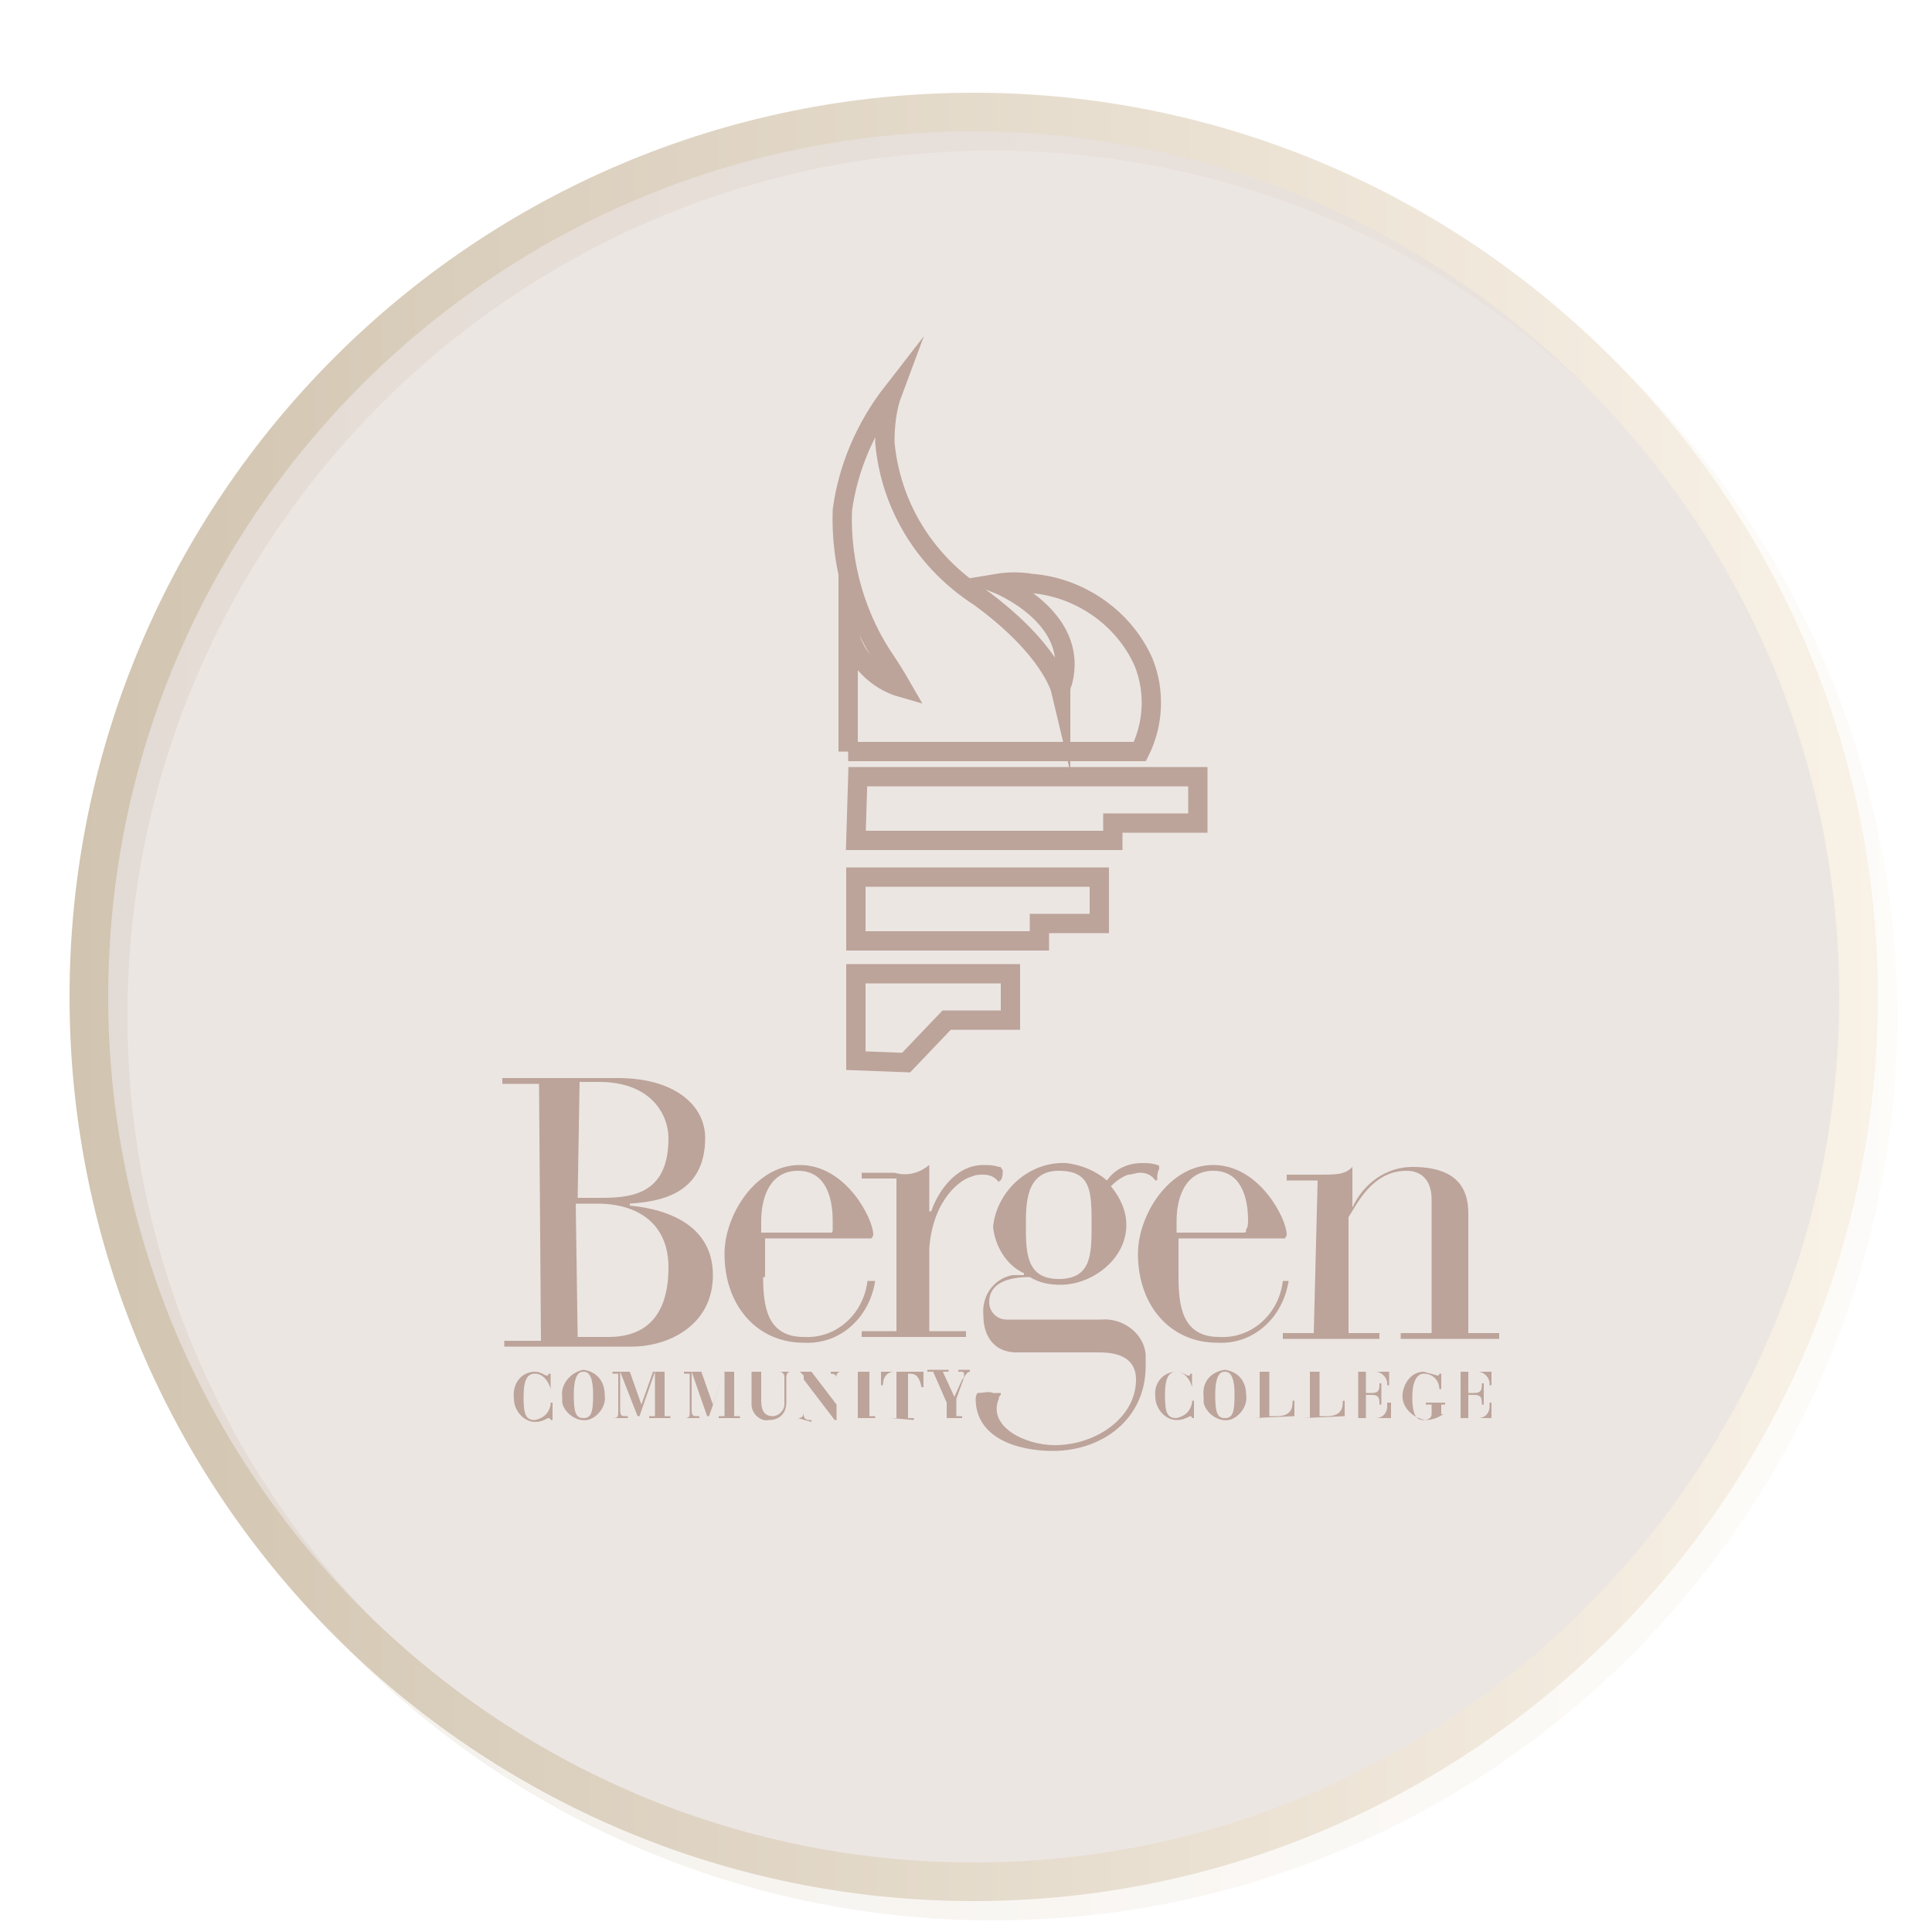
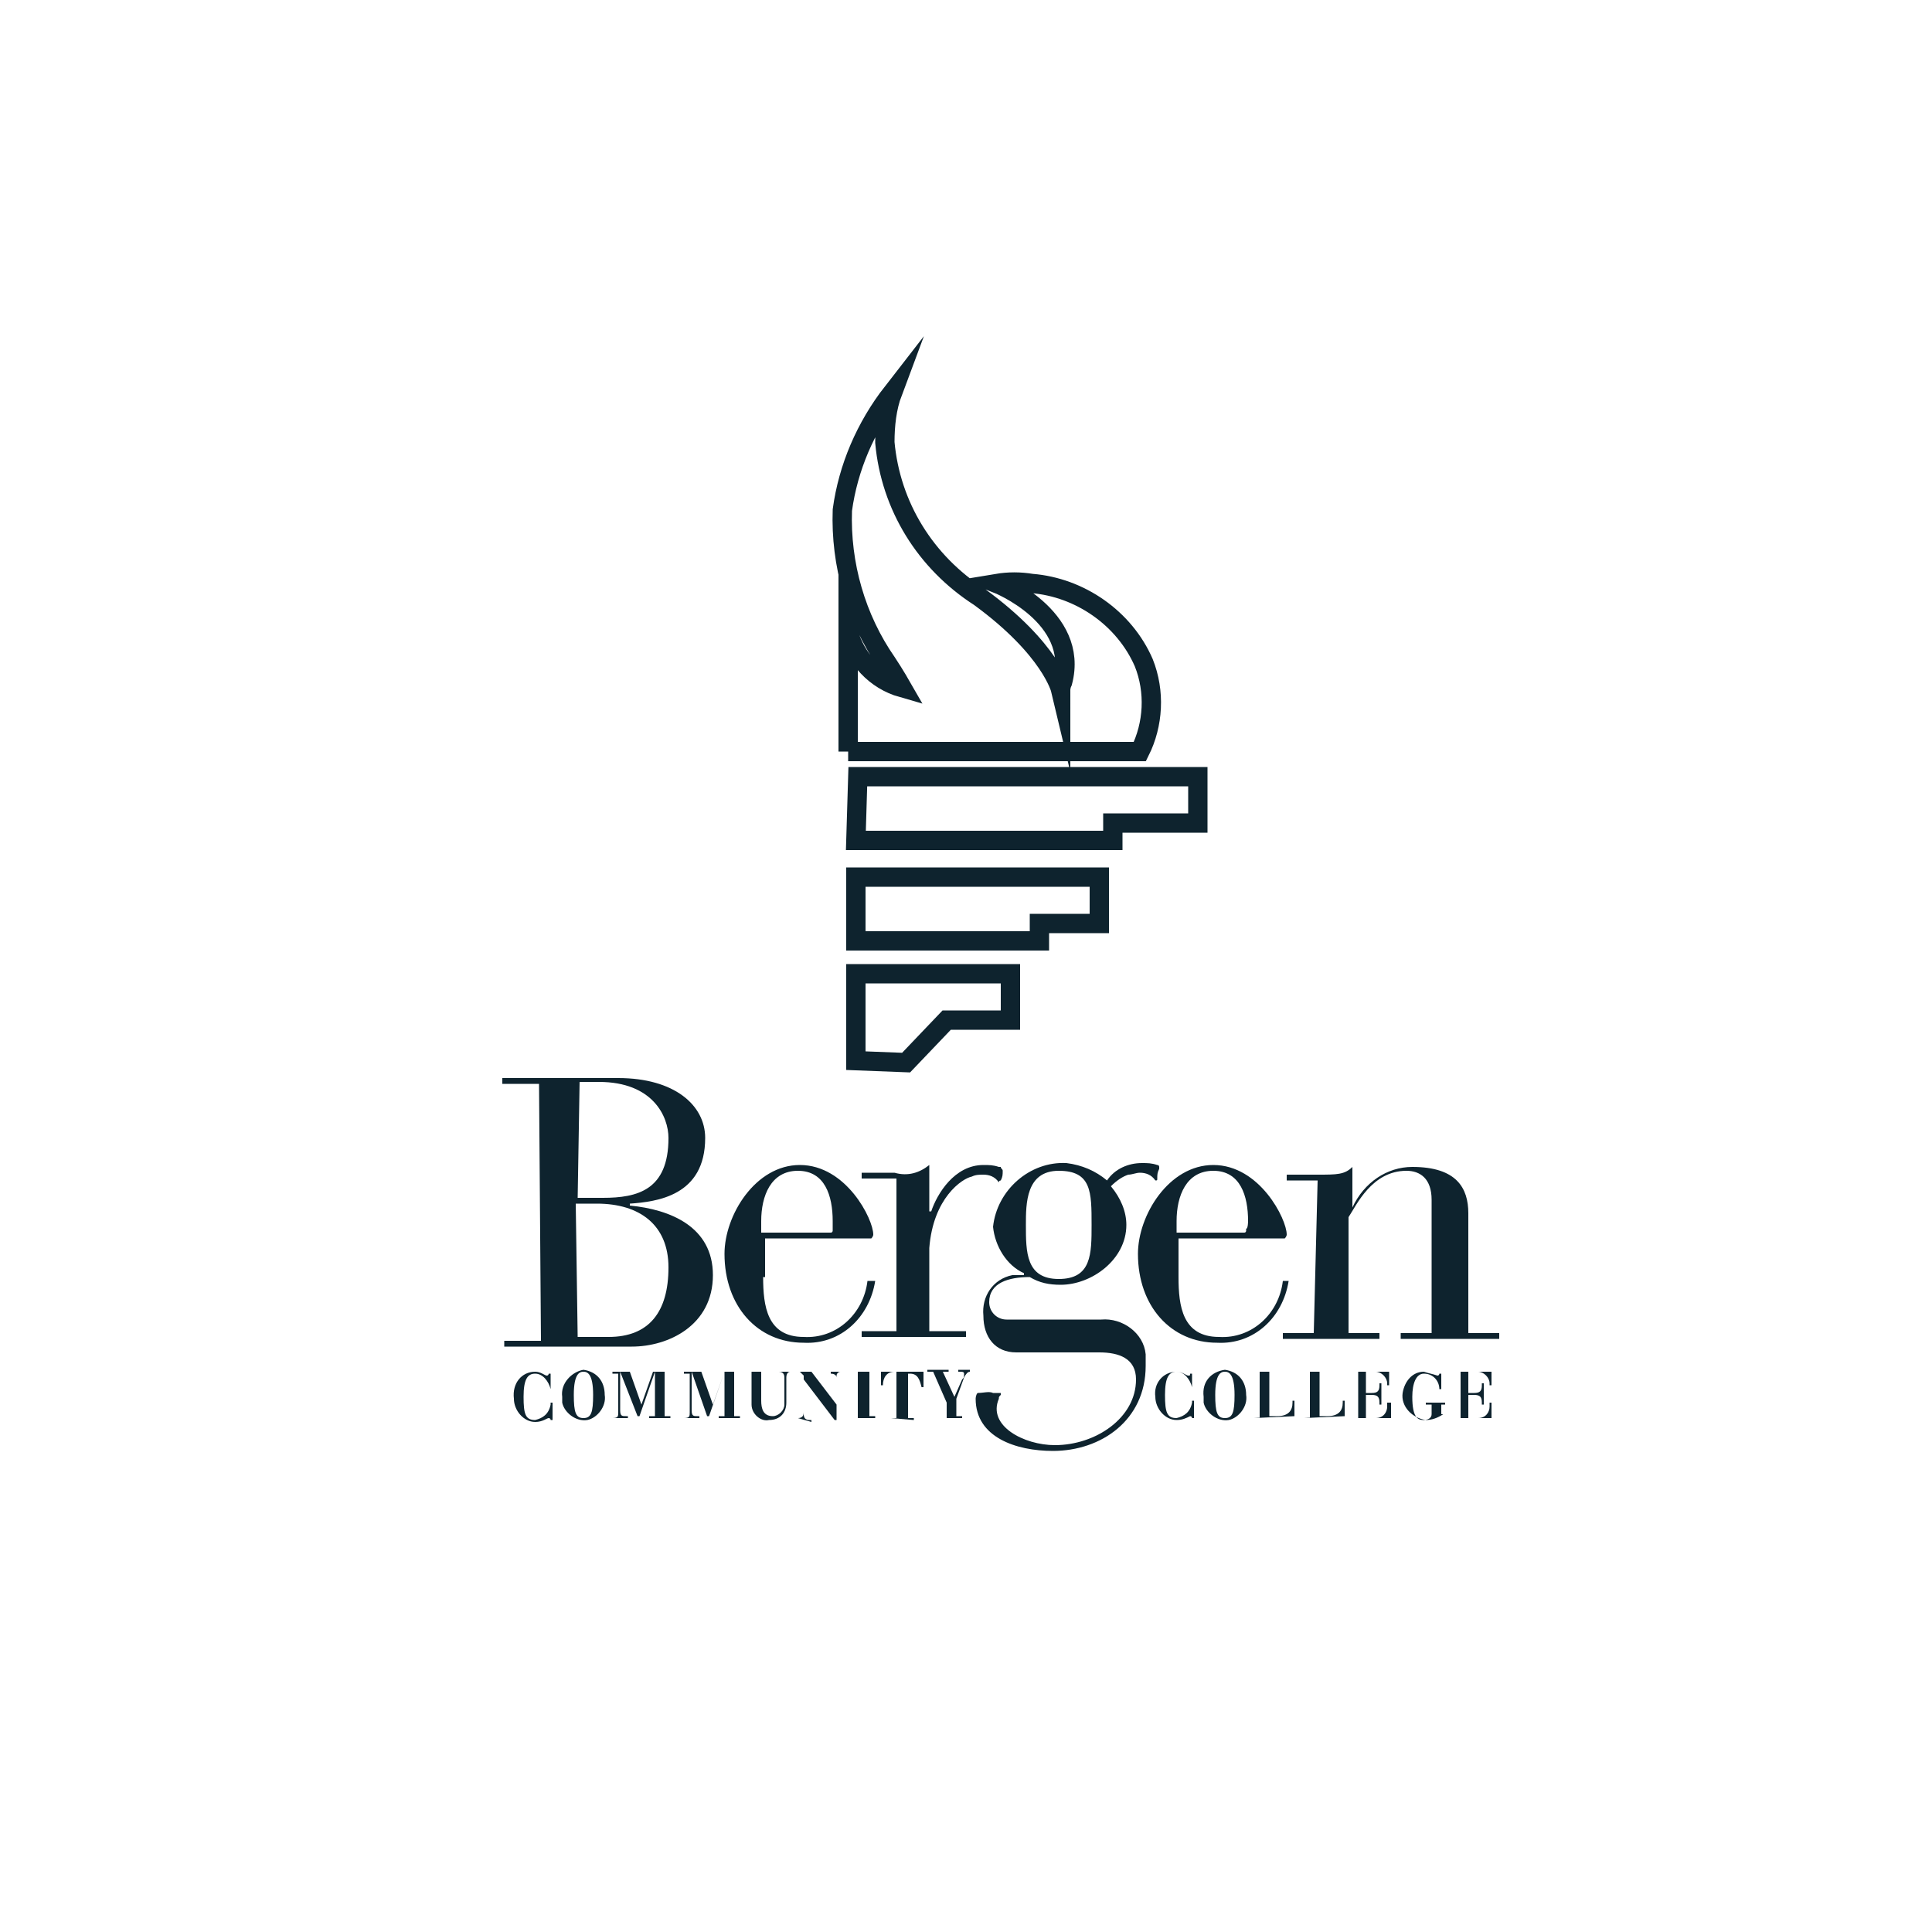
<svg xmlns="http://www.w3.org/2000/svg" version="1.1" id="Layer_1" x="0px" y="0px" viewBox="0 0 100 100" style="enable-background:new 0 0 100 100;" xml:space="preserve">
  <style type="text/css">
- 	
- 		.st0{opacity:0.26;fill:none;stroke:url(#SVGID_1_);stroke-width:2;stroke-linecap:round;stroke-linejoin:round;stroke-miterlimit:10;enable-background:new    ;}
- 	.st1{opacity:0.28;}
- 	.st2{fill:#BCA49A;}
- 	.st3{fill:none;stroke:url(#SVGID_2_);stroke-width:2;stroke-linecap:round;stroke-linejoin:round;stroke-miterlimit:10;}
- 	.st4{fill:none;stroke:#BCA49A;stroke-miterlimit:10;}
+ 	.st0{fill:#0E232E;}
+ 	.st1{fill:none;stroke:#0E232E;stroke-miterlimit:10;}
</style>
-   <linearGradient id="SVGID_1_" gradientUnits="userSpaceOnUse" x1="4.6" y1="-620.6" x2="98.2" y2="-620.6" gradientTransform="matrix(1 0 0 -1 0 -568)">
-     <stop offset="0" style="stop-color:#D1C4B0" />
-     <stop offset="1" style="stop-color:#F9F2E7" />
-   </linearGradient>
-   <path class="st0" d="M51.4,6.8c25.2,0,45.8,20.6,45.8,45.8S76.6,98.4,51.4,98.4S5.6,77.9,5.6,52.6S26.1,6.8,51.4,6.8z" />
-   <g class="st1">
-     <path class="st2" d="M50,5.2C24.5,5.2,3.8,25.9,3.8,51.4S24.5,97.6,50,97.6s46.2-20.7,46.2-46.2C96,25.9,75.5,5.2,50,5.2z" />
-   </g>
-   <linearGradient id="SVGID_2_" gradientUnits="userSpaceOnUse" x1="3.6" y1="-619.6" x2="97.2" y2="-619.6" gradientTransform="matrix(1 0 0 -1 0 -568)">
-     <stop offset="0" style="stop-color:#D1C4B0" />
-     <stop offset="1" style="stop-color:#F9F2E7" />
-   </linearGradient>
-   <path class="st3" d="M50.4,5.8c25.2,0,45.8,20.6,45.8,45.8S75.6,97.4,50.4,97.4S4.6,76.9,4.6,51.6S25.1,5.8,50.4,5.8z" />
  <g id="Group_141" transform="translate(0 0)">
-     <path id="Path_105" class="st2" d="M50.3,60.9c0.2-0.1,0.4-0.1,0.6-0.1c0.3,0,0.6,0.1,0.8,0.4c0-0.1,0.1-0.1,0.1-0.1   c0.1-0.2,0.1-0.3,0.1-0.5c0-0.1-0.1-0.1-0.1-0.2c0,0,0,0-0.1,0c-0.3-0.1-0.5-0.1-0.8-0.1c-1.5,0-2.4,1.5-2.7,2.4h-0.1v-2.4   c-0.5,0.4-1.1,0.6-1.8,0.4h-1.7V61h1.8v7.9h-1.8v0.3H50v-0.3h-1.9v-4.3C48.3,62,49.8,61,50.3,60.9" />
-     <path id="Path_106" class="st2" d="M27.9,56.1H26v-0.3h6c2.9,0,4.5,1.4,4.5,3.1c0,3-2.5,3.3-3.9,3.4v0.1c2.1,0.2,4.3,1.1,4.3,3.6   c0,2.6-2.3,3.7-4.2,3.7h-6.6v-0.3H28L27.9,56.1 M29.9,62h1.3c1.8,0,3.4-0.4,3.4-3.1c0-1.1-0.8-2.9-3.6-2.9h-1L29.9,62L29.9,62z    M29.9,69.2h1.6c2.1,0,3.1-1.3,3.1-3.6c0-2.2-1.5-3.3-3.7-3.3h-1.1L29.9,69.2L29.9,69.2z" />
-     <path id="Path_107" class="st2" d="M39.5,66.1c0,1.5,0.2,3.1,2.1,3.1c1.7,0.1,3.1-1.2,3.3-2.9h0.4c-0.3,1.9-1.8,3.3-3.7,3.2   c-2.4,0-4.1-1.9-4.1-4.6c0-2,1.6-4.6,3.9-4.6c2.4,0,3.8,2.8,3.8,3.6c0,0.1-0.1,0.2-0.1,0.2s0,0-0.1,0h-5.4v2 M43.1,63.2   c0-1.3-0.4-2.6-1.8-2.6c-1.4,0-1.9,1.3-1.9,2.6v0.6H43c0.1,0,0.1-0.1,0.1-0.1s0,0,0-0.1V63.2z" />
-     <path id="Path_108" class="st2" d="M61,66.1c0,1.5,0.2,3.1,2.1,3.1c1.7,0.1,3.1-1.2,3.3-2.9h0.3c-0.3,1.9-1.8,3.3-3.7,3.2   c-2.4,0-4.1-1.9-4.1-4.6c0-2,1.6-4.6,3.9-4.6c2.4,0,3.8,2.8,3.8,3.6c0,0.1-0.1,0.2-0.1,0.2s0,0-0.1,0H61V66.1 M64.6,63.2   c0-1.3-0.4-2.6-1.8-2.6c-1.4,0-1.9,1.3-1.9,2.6v0.6h3.5c0.1,0,0.1-0.1,0.1-0.1s0,0,0-0.1C64.6,63.6,64.6,63.2,64.6,63.2z" />
-     <path id="Path_109" class="st2" d="M68.2,61.1h-1.6v-0.3h1.6c1,0,1.4,0,1.8-0.4v2.1l0,0c0.6-1.3,1.8-2.1,3.1-2.1   c2.3,0,2.9,1.1,2.9,2.4V69h1.6v0.3h-5.1V69h1.6v-6.9c0-1.1-0.6-1.5-1.3-1.5c-1.8,0-2.6,1.8-3,2.4v6h1.6v0.3h-5V69H68L68.2,61.1" />
-     <path id="Path_110" class="st2" d="M28.5,71.9L28.5,71.9c-0.1-0.4-0.4-0.8-0.8-0.8s-0.6,0.3-0.6,1.2c0,0.9,0.1,1.2,0.6,1.2   c0.4-0.1,0.7-0.3,0.8-0.8v-0.1h0.1v0.9h-0.1c0-0.1-0.1-0.1-0.1-0.1c-0.1,0-0.3,0.2-0.7,0.2c-0.6,0-1.1-0.6-1.1-1.2l0,0   C26.5,71.6,27,71,27.7,71c0.3,0,0.5,0.2,0.6,0.2s0.1-0.1,0.1-0.1h0.1L28.5,71.9" />
-     <path id="Path_111" class="st2" d="M30.2,70.9c0.7,0.1,1.1,0.6,1.1,1.3l0,0c0.1,0.6-0.4,1.2-0.9,1.3c-0.6,0.1-1.2-0.4-1.3-0.9   c0-0.1,0-0.2,0-0.3C29,71.6,29.6,71,30.2,70.9C30.2,71,30.2,70.9,30.2,70.9 M30.7,72.2c0-1.1-0.3-1.2-0.5-1.2s-0.5,0.1-0.5,1.2   c0,0.9,0.1,1.2,0.5,1.2S30.7,73.1,30.7,72.2L30.7,72.2z" />
-     <path id="Path_112" class="st2" d="M31.7,73.4L31.7,73.4c0.3,0,0.3-0.1,0.3-0.3v-2h-0.3V71h0.9l0.6,1.7l0,0l0.6-1.7h0.9l0,0h-0.3   v2.3h0.3v0.1h-1.1v-0.1h0.3V71l0,0l-0.8,2.3H33L32.1,71l0,0v2c0,0.3,0.1,0.3,0.3,0.3h0.1v0.1H31.7L31.7,73.4" />
-     <path id="Path_113" class="st2" d="M35.4,73.4L35.4,73.4c0.3,0,0.3-0.1,0.3-0.3v-2h-0.3V71h0.9l0.6,1.7l0,0l0.6-1.7h0.8l0,0H38v2.3   h0.3v0.1h-1.1v-0.1h0.3V71l0,0l-0.8,2.3h-0.1L35.8,71l0,0v2c0,0.3,0.1,0.3,0.3,0.3h0.1v0.1H35.4L35.4,73.4" />
-     <path id="Path_114" class="st2" d="M38.6,71h1.1l0,0h-0.3v1.5c0,0.4,0.1,0.8,0.6,0.8c0.3,0,0.6-0.3,0.6-0.6v-0.1v-1.3   c0-0.2-0.1-0.3-0.3-0.3h-0.1l0,0H41l0,0h-0.1c-0.1,0-0.2,0.1-0.2,0.3v1.3c0,0.5-0.3,0.9-0.9,0.9c-0.4,0.1-0.9-0.3-0.9-0.8   c0-0.1,0-0.1,0-0.1V71L38.6,71L38.6,71" />
-     <path id="Path_115" class="st2" d="M41.3,73.4L41.3,73.4c0.2,0,0.3-0.1,0.3-0.3v-1.9L41.4,71h-0.1l0,0H42l1.3,1.7l0,0v-1.4   c0-0.1-0.1-0.2-0.3-0.2l0,0V71h0.6l0,0h-0.1c-0.1,0-0.2,0.1-0.2,0.2l0,0v2.3h-0.1l-1.6-2.1l0,0v1.8c0,0.2,0.1,0.3,0.3,0.3H42v0.1   L41.3,73.4L41.3,73.4" />
-     <path id="Path_116" class="st2" d="M44.1,73.4h0.3V71h-0.3l0,0h1.1l0,0H45v2.3h0.3v0.1H44.1L44.1,73.4" />
-     <path id="Path_117" class="st2" d="M46.1,73.4h0.3V71h-0.1c-0.4,0-0.6,0.3-0.6,0.7h-0.1V71h2.2v0.8h-0.1c-0.1-0.4-0.2-0.7-0.6-0.7   H47v2.3h0.3v0.1L46.1,73.4L46.1,73.4" />
-     <path id="Path_118" class="st2" d="M48.8,73.4H49v-0.8L48.3,71H48v-0.1h1.1V71h-0.3l0.6,1.3l0.4-0.9c0.1-0.1,0.1-0.1,0.1-0.3   c0-0.1-0.1-0.1-0.2-0.1h-0.1v-0.1h0.6V71l0,0c-0.1,0-0.2,0.1-0.3,0.3l-0.4,1.1v0.9h0.3v0.1H48.8L48.8,73.4" />
-     <path id="Path_119" class="st2" d="M61.7,71.8L61.7,71.8c-0.1-0.4-0.4-0.8-0.8-0.8c-0.4,0-0.6,0.3-0.6,1.2s0.1,1.2,0.6,1.2   c0.4-0.1,0.7-0.3,0.8-0.8v-0.1h0.1v0.9h-0.1c0-0.1-0.1-0.1-0.1-0.1c-0.2,0.1-0.4,0.2-0.7,0.2c-0.6,0-1.1-0.6-1.1-1.2l0,0   c-0.1-0.7,0.4-1.3,1.1-1.3c0.3,0,0.5,0.2,0.6,0.2s0.1,0,0.1-0.1l0,0h0.1L61.7,71.8" />
-     <path id="Path_120" class="st2" d="M63.4,70.9c0.7,0.1,1.1,0.6,1.1,1.3l0,0c0.1,0.6-0.4,1.2-0.9,1.3c-0.6,0.1-1.2-0.4-1.3-0.9   c0-0.1,0-0.2,0-0.3C62.2,71.5,62.7,71,63.4,70.9L63.4,70.9 M63.9,72.2c0-1.1-0.3-1.2-0.5-1.2s-0.5,0.1-0.5,1.2   c0,0.9,0.1,1.2,0.5,1.2C63.8,73.4,63.9,73.1,63.9,72.2L63.9,72.2z" />
-     <path id="Path_121" class="st2" d="M64.9,73.4h0.3V71h-0.3l0,0H66l0,0h-0.3v2.3h0.4c0.6,0,0.8-0.3,0.8-0.7v-0.1H67v0.8L64.9,73.4   L64.9,73.4" />
-     <path id="Path_122" class="st2" d="M67.5,73.4h0.3V71h-0.3l0,0h1.1l0,0h-0.3v2.3h0.4c0.6,0,0.8-0.3,0.8-0.7v-0.1h0.1v0.8L67.5,73.4   L67.5,73.4" />
-     <path id="Path_123" class="st2" d="M70,73.4h0.3V71H70l0,0h1.9v0.7h-0.1v-0.1c0-0.3-0.3-0.6-0.6-0.6h-0.1h-0.4v1.1H71   c0.3,0,0.4-0.1,0.4-0.4v-0.1h0.1v1.1h-0.1v-0.1c0-0.3-0.1-0.4-0.4-0.4h-0.3v1.2h0.5c0.4,0,0.6-0.3,0.6-0.6v-0.1v-0.1H72v0.8H70   L70,73.4" />
-     <path id="Path_124" class="st2" d="M74.7,73.2c-0.3,0.2-0.6,0.3-0.9,0.3c-0.7-0.1-1.3-0.7-1.2-1.4c0.1-0.6,0.5-1.1,1.1-1.1   c0.3,0.1,0.4,0.1,0.7,0.2c0.1,0,0.1-0.1,0.1-0.1l0,0h0.1v0.8h-0.1c0-0.4-0.3-0.8-0.8-0.8c-0.4,0-0.6,0.5-0.6,1.2   c0,1.1,0.3,1.2,0.6,1.2c0.2,0,0.4-0.1,0.4-0.3v-0.1v-0.4h-0.3v-0.1h1v0.1h-0.2v0.5" />
-     <path id="Path_125" class="st2" d="M75.3,73.4h0.3V71h-0.3l0,0h1.9v0.7h-0.1v-0.1c0-0.3-0.3-0.6-0.6-0.6h-0.1H76v1.1h0.3   c0.3,0,0.4-0.1,0.4-0.4v-0.1h0.1v1.1h-0.1v-0.1c0-0.3-0.1-0.4-0.4-0.4H76v1.2h0.5c0.4,0,0.6-0.3,0.6-0.6v-0.1v-0.1h0.1v0.8h-2.1   H75.3" />
+     <path id="Path_105" class="st0" d="M50.3,60.9c0.2-0.1,0.4-0.1,0.6-0.1c0.3,0,0.6,0.1,0.8,0.4c0-0.1,0.1-0.1,0.1-0.1   c0.1-0.2,0.1-0.3,0.1-0.5c0-0.1-0.1-0.1-0.1-0.2c0,0,0,0-0.1,0c-0.3-0.1-0.5-0.1-0.8-0.1c-1.5,0-2.4,1.5-2.7,2.4h-0.1v-2.4   c-0.5,0.4-1.1,0.6-1.8,0.4h-1.7V61h1.8v7.9h-1.8v0.3H50v-0.3h-1.9v-4.3C48.3,62,49.8,61,50.3,60.9" />
+     <path id="Path_106" class="st0" d="M27.9,56.1H26v-0.3h6c2.9,0,4.5,1.4,4.5,3.1c0,3-2.5,3.3-3.9,3.4v0.1c2.1,0.2,4.3,1.1,4.3,3.6   c0,2.6-2.3,3.7-4.2,3.7h-6.6v-0.3H28L27.9,56.1 M29.9,62h1.3c1.8,0,3.4-0.4,3.4-3.1c0-1.1-0.8-2.9-3.6-2.9h-1L29.9,62L29.9,62z    M29.9,69.2h1.6c2.1,0,3.1-1.3,3.1-3.6c0-2.2-1.5-3.3-3.7-3.3h-1.1L29.9,69.2L29.9,69.2z" />
+     <path id="Path_107" class="st0" d="M39.5,66.1c0,1.5,0.2,3.1,2.1,3.1c1.7,0.1,3.1-1.2,3.3-2.9h0.4c-0.3,1.9-1.8,3.3-3.7,3.2   c-2.4,0-4.1-1.9-4.1-4.6c0-2,1.6-4.6,3.9-4.6c2.4,0,3.8,2.8,3.8,3.6c0,0.1-0.1,0.2-0.1,0.2s0,0-0.1,0h-5.4v2 M43.1,63.2   c0-1.3-0.4-2.6-1.8-2.6c-1.4,0-1.9,1.3-1.9,2.6v0.6H43c0.1,0,0.1-0.1,0.1-0.1s0,0,0-0.1V63.2z" />
+     <path id="Path_108" class="st0" d="M61,66.1c0,1.5,0.2,3.1,2.1,3.1c1.7,0.1,3.1-1.2,3.3-2.9h0.3c-0.3,1.9-1.8,3.3-3.7,3.2   c-2.4,0-4.1-1.9-4.1-4.6c0-2,1.6-4.6,3.9-4.6c2.4,0,3.8,2.8,3.8,3.6c0,0.1-0.1,0.2-0.1,0.2s0,0-0.1,0H61V66.1 M64.6,63.2   c0-1.3-0.4-2.6-1.8-2.6c-1.4,0-1.9,1.3-1.9,2.6v0.6h3.5c0.1,0,0.1-0.1,0.1-0.1s0,0,0-0.1C64.6,63.6,64.6,63.2,64.6,63.2z" />
+     <path id="Path_109" class="st0" d="M68.2,61.1h-1.6v-0.3h1.6c1,0,1.4,0,1.8-0.4v2.1l0,0c0.6-1.3,1.8-2.1,3.1-2.1   c2.3,0,2.9,1.1,2.9,2.4V69h1.6v0.3h-5.1V69h1.6v-6.9c0-1.1-0.6-1.5-1.3-1.5c-1.8,0-2.6,1.8-3,2.4v6h1.6v0.3h-5V69H68L68.2,61.1" />
+     <path id="Path_110" class="st0" d="M28.5,71.9L28.5,71.9c-0.1-0.4-0.4-0.8-0.8-0.8s-0.6,0.3-0.6,1.2c0,0.9,0.1,1.2,0.6,1.2   c0.4-0.1,0.7-0.3,0.8-0.8v-0.1h0.1v0.9h-0.1c0-0.1-0.1-0.1-0.1-0.1c-0.1,0-0.3,0.2-0.7,0.2c-0.6,0-1.1-0.6-1.1-1.2l0,0   C26.5,71.6,27,71,27.7,71c0.3,0,0.5,0.2,0.6,0.2s0.1-0.1,0.1-0.1h0.1L28.5,71.9" />
+     <path id="Path_111" class="st0" d="M30.2,70.9c0.7,0.1,1.1,0.6,1.1,1.3l0,0c0.1,0.6-0.4,1.2-0.9,1.3c-0.6,0.1-1.2-0.4-1.3-0.9   c0-0.1,0-0.2,0-0.3C29,71.6,29.6,71,30.2,70.9C30.2,71,30.2,70.9,30.2,70.9 M30.7,72.2c0-1.1-0.3-1.2-0.5-1.2s-0.5,0.1-0.5,1.2   c0,0.9,0.1,1.2,0.5,1.2S30.7,73.1,30.7,72.2L30.7,72.2z" />
+     <path id="Path_112" class="st0" d="M31.7,73.4L31.7,73.4c0.3,0,0.3-0.1,0.3-0.3v-2h-0.3V71h0.9l0.6,1.7l0,0l0.6-1.7h0.9l0,0h-0.3   v2.3h0.3v0.1h-1.1v-0.1h0.3V71l0,0l-0.8,2.3H33L32.1,71l0,0v2c0,0.3,0.1,0.3,0.3,0.3h0.1v0.1H31.7L31.7,73.4" />
+     <path id="Path_113" class="st0" d="M35.4,73.4L35.4,73.4c0.3,0,0.3-0.1,0.3-0.3v-2h-0.3V71h0.9l0.6,1.7l0,0l0.6-1.7h0.8l0,0H38v2.3   h0.3v0.1h-1.1v-0.1h0.3V71l0,0l-0.8,2.3h-0.1L35.8,71l0,0v2c0,0.3,0.1,0.3,0.3,0.3h0.1v0.1H35.4L35.4,73.4" />
+     <path id="Path_114" class="st0" d="M38.6,71h1.1l0,0h-0.3v1.5c0,0.4,0.1,0.8,0.6,0.8c0.3,0,0.6-0.3,0.6-0.6v-0.1v-1.3   c0-0.2-0.1-0.3-0.3-0.3h-0.1l0,0H41l0,0h-0.1c-0.1,0-0.2,0.1-0.2,0.3v1.3c0,0.5-0.3,0.9-0.9,0.9c-0.4,0.1-0.9-0.3-0.9-0.8   c0-0.1,0-0.1,0-0.1V71H38.6L38.6,71" />
+     <path id="Path_115" class="st0" d="M41.3,73.4L41.3,73.4c0.2,0,0.3-0.1,0.3-0.3v-1.9L41.4,71h-0.1l0,0H42l1.3,1.7l0,0v-1.4   c0-0.1-0.1-0.2-0.3-0.2l0,0V71h0.6l0,0h-0.1c-0.1,0-0.2,0.1-0.2,0.2l0,0v2.3h-0.1l-1.6-2.1l0,0v1.8c0,0.2,0.1,0.3,0.3,0.3H42v0.1   L41.3,73.4L41.3,73.4" />
+     <path id="Path_116" class="st0" d="M44.1,73.4h0.3V71h-0.3l0,0h1.1l0,0H45v2.3h0.3v0.1H44.1L44.1,73.4" />
+     <path id="Path_117" class="st0" d="M46.1,73.4h0.3V71h-0.1c-0.4,0-0.6,0.3-0.6,0.7h-0.1V71h2.2v0.8h-0.1c-0.1-0.4-0.2-0.7-0.6-0.7   H47v2.3h0.3v0.1L46.1,73.4L46.1,73.4" />
+     <path id="Path_118" class="st0" d="M48.8,73.4H49v-0.8L48.3,71H48v-0.1h1.1V71h-0.3l0.6,1.3l0.4-0.9c0.1-0.1,0.1-0.1,0.1-0.3   c0-0.1-0.1-0.1-0.2-0.1h-0.1v-0.1h0.6V71l0,0c-0.1,0-0.2,0.1-0.3,0.3l-0.4,1.1v0.9h0.3v0.1H48.8L48.8,73.4" />
+     <path id="Path_119" class="st0" d="M61.7,71.8L61.7,71.8c-0.1-0.4-0.4-0.8-0.8-0.8c-0.4,0-0.6,0.3-0.6,1.2s0.1,1.2,0.6,1.2   c0.4-0.1,0.7-0.3,0.8-0.8v-0.1h0.1v0.9h-0.1c0-0.1-0.1-0.1-0.1-0.1c-0.2,0.1-0.4,0.2-0.7,0.2c-0.6,0-1.1-0.6-1.1-1.2l0,0   c-0.1-0.7,0.4-1.3,1.1-1.3c0.3,0,0.5,0.2,0.6,0.2s0.1,0,0.1-0.1l0,0h0.1L61.7,71.8" />
+     <path id="Path_120" class="st0" d="M63.4,70.9c0.7,0.1,1.1,0.6,1.1,1.3l0,0c0.1,0.6-0.4,1.2-0.9,1.3c-0.6,0.1-1.2-0.4-1.3-0.9   c0-0.1,0-0.2,0-0.3C62.2,71.5,62.7,71,63.4,70.9L63.4,70.9 M63.9,72.2c0-1.1-0.3-1.2-0.5-1.2s-0.5,0.1-0.5,1.2   c0,0.9,0.1,1.2,0.5,1.2C63.8,73.4,63.9,73.1,63.9,72.2L63.9,72.2z" />
+     <path id="Path_121" class="st0" d="M64.9,73.4h0.3V71h-0.3l0,0H66l0,0h-0.3v2.3h0.4c0.6,0,0.8-0.3,0.8-0.7v-0.1H67v0.8L64.9,73.4   L64.9,73.4" />
+     <path id="Path_122" class="st0" d="M67.5,73.4h0.3V71h-0.3l0,0h1.1l0,0h-0.3v2.3h0.4c0.6,0,0.8-0.3,0.8-0.7v-0.1h0.1v0.8L67.5,73.4   L67.5,73.4" />
+     <path id="Path_123" class="st0" d="M70,73.4h0.3V71H70l0,0h1.9v0.7h-0.1v-0.1c0-0.3-0.3-0.6-0.6-0.6h-0.1h-0.4v1.1H71   c0.3,0,0.4-0.1,0.4-0.4v-0.1h0.1v1.1h-0.1v-0.1c0-0.3-0.1-0.4-0.4-0.4h-0.3v1.2h0.5c0.4,0,0.6-0.3,0.6-0.6v-0.1v-0.1H72v0.8H70   L70,73.4" />
+     <path id="Path_124" class="st0" d="M74.7,73.2c-0.3,0.2-0.6,0.3-0.9,0.3c-0.7-0.1-1.3-0.7-1.2-1.4c0.1-0.6,0.5-1.1,1.1-1.1   c0.3,0.1,0.4,0.1,0.7,0.2c0.1,0,0.1-0.1,0.1-0.1l0,0h0.1v0.8h-0.1c0-0.4-0.3-0.8-0.8-0.8c-0.4,0-0.6,0.5-0.6,1.2   c0,1.1,0.3,1.2,0.6,1.2c0.2,0,0.4-0.1,0.4-0.3v-0.1v-0.4h-0.3v-0.1h1v0.1h-0.2v0.5" />
+     <path id="Path_125" class="st0" d="M75.3,73.4h0.3V71h-0.3l0,0h1.9v0.7h-0.1v-0.1c0-0.3-0.3-0.6-0.6-0.6h-0.1H76v1.1h0.3   c0.3,0,0.4-0.1,0.4-0.4v-0.1h0.1v1.1h-0.1v-0.1c0-0.3-0.1-0.4-0.4-0.4H76v1.2h0.5c0.4,0,0.6-0.3,0.6-0.6v-0.1v-0.1h0.1v0.8h-2.1   H75.3" />
    <g>
-       <path class="st4" d="M44.3,43.5h13.3v-0.9H62v-2.4H44.4L44.3,43.5z" />
-       <path class="st4" d="M44.3,48.7h9.5v-0.9h3.1v-2.4H44.3V48.7z" />
-       <path class="st4" d="M44.3,54.9l2.6,0.1l2.1-2.2h3.3v-2.4h-8C44.3,50.4,44.3,54.9,44.3,54.9z" />
+       <path class="st1" d="M44.3,43.5h13.3v-0.9H62v-2.4H44.4L44.3,43.5z" />
+       <path class="st1" d="M44.3,48.7h9.5v-0.9h3.1v-2.4H44.3V48.7z" />
+       <path class="st1" d="M44.3,54.9l2.6,0.1l2.1-2.2h3.3v-2.4h-8C44.3,50.4,44.3,54.9,44.3,54.9z" />
    </g>
    <g id="Group_140">
-       <path id="Path_127" class="st4" d="M43.9,38.9H59c0.7-1.4,0.8-3.1,0.2-4.6c-1-2.3-3.3-3.9-5.8-4.1c-0.6-0.1-1.2-0.1-1.8,0    c0,0,4.3,1.7,3.4,5.1c-0.1,0.2-0.1,0.4-0.1,0.4s-0.5-2.1-4.2-4.8c-2.8-1.8-4.6-4.7-4.9-8c0-0.9,0.1-1.8,0.4-2.6    c-1.4,1.8-2.3,3.9-2.6,6.1c-0.1,2.8,0.7,5.6,2.3,7.9c0.4,0.6,0.8,1.3,0.8,1.3c-1.4-0.4-2.4-1.5-2.8-2.9L43.9,38.9" />
+       <path id="Path_127" class="st1" d="M43.9,38.9H59c0.7-1.4,0.8-3.1,0.2-4.6c-1-2.3-3.3-3.9-5.8-4.1c-0.6-0.1-1.2-0.1-1.8,0    c0,0,4.3,1.7,3.4,5.1c-0.1,0.2-0.1,0.4-0.1,0.4s-0.5-2.1-4.2-4.8c-2.8-1.8-4.6-4.7-4.9-8c0-0.9,0.1-1.8,0.4-2.6    c-1.4,1.8-2.3,3.9-2.6,6.1c-0.1,2.8,0.7,5.6,2.3,7.9c0.4,0.6,0.8,1.3,0.8,1.3c-1.4-0.4-2.4-1.5-2.8-2.9L43.9,38.9" />
    </g>
-     <path id="Path_128" class="st2" d="M51.8,72.2c-0.1,0.1-0.1,0.1-0.1,0.2c-0.6,1.4,1.3,2.4,2.9,2.4c2.1,0,4.2-1.4,4.2-3.4   c0-1.1-0.9-1.4-1.9-1.4h-4.3c-1.1,0-1.7-0.8-1.7-1.9c-0.1-1,0.5-1.9,1.5-2.1c0.2,0,0.4,0,0.6,0v-0.1c-0.9-0.4-1.5-1.4-1.6-2.4   c0.2-1.9,1.9-3.4,3.8-3.3c0.8,0.1,1.5,0.4,2.1,0.9l0,0l0,0c0.4-0.6,1.1-0.9,1.8-0.9c0.3,0,0.5,0,0.8,0.1c0.1,0,0.1,0.1,0.1,0.1   s0,0,0,0.1c-0.1,0.2-0.1,0.3-0.1,0.5c0,0.1,0,0.1-0.1,0.1c-0.2-0.3-0.5-0.4-0.8-0.4c-0.2,0-0.4,0.1-0.6,0.1   c-0.3,0.1-0.6,0.3-0.9,0.6c0.5,0.6,0.8,1.3,0.8,2c0,1.8-1.8,3.1-3.4,3.1c-0.6,0-1.1-0.1-1.6-0.4c-1.1,0-2.1,0.3-2.1,1.3   c0,0.5,0.4,0.9,0.9,0.9h0.1H57c1.1-0.1,2.2,0.7,2.3,1.8c0,0.2,0,0.4,0,0.6c0,2.8-2.3,4.4-4.8,4.4c-1.9,0-4-0.7-4-2.7   c0,0,0-0.2,0.1-0.3c0.3,0,0.6-0.1,0.8,0h0.4 M54.8,66.2c1.7,0,1.7-1.3,1.7-2.8c0-1.7,0-2.8-1.7-2.8s-1.7,1.7-1.7,2.8   C53.1,64.8,53.1,66.2,54.8,66.2L54.8,66.2z" />
+     <path id="Path_128" class="st0" d="M51.8,72.2c-0.1,0.1-0.1,0.1-0.1,0.2c-0.6,1.4,1.3,2.4,2.9,2.4c2.1,0,4.2-1.4,4.2-3.4   c0-1.1-0.9-1.4-1.9-1.4h-4.3c-1.1,0-1.7-0.8-1.7-1.9c-0.1-1,0.5-1.9,1.5-2.1c0.2,0,0.4,0,0.6,0v-0.1c-0.9-0.4-1.5-1.4-1.6-2.4   c0.2-1.9,1.9-3.4,3.8-3.3c0.8,0.1,1.5,0.4,2.1,0.9l0,0l0,0c0.4-0.6,1.1-0.9,1.8-0.9c0.3,0,0.5,0,0.8,0.1c0.1,0,0.1,0.1,0.1,0.1   s0,0,0,0.1c-0.1,0.2-0.1,0.3-0.1,0.5c0,0.1,0,0.1-0.1,0.1c-0.2-0.3-0.5-0.4-0.8-0.4c-0.2,0-0.4,0.1-0.6,0.1   c-0.3,0.1-0.6,0.3-0.9,0.6c0.5,0.6,0.8,1.3,0.8,2c0,1.8-1.8,3.1-3.4,3.1c-0.6,0-1.1-0.1-1.6-0.4c-1.1,0-2.1,0.3-2.1,1.3   c0,0.5,0.4,0.9,0.9,0.9h0.1H57c1.1-0.1,2.2,0.7,2.3,1.8c0,0.2,0,0.4,0,0.6c0,2.8-2.3,4.4-4.8,4.4c-1.9,0-4-0.7-4-2.7   c0,0,0-0.2,0.1-0.3c0.3,0,0.6-0.1,0.8,0h0.4 M54.8,66.2c1.7,0,1.7-1.3,1.7-2.8c0-1.7,0-2.8-1.7-2.8s-1.7,1.7-1.7,2.8   C53.1,64.8,53.1,66.2,54.8,66.2L54.8,66.2z" />
  </g>
</svg>
